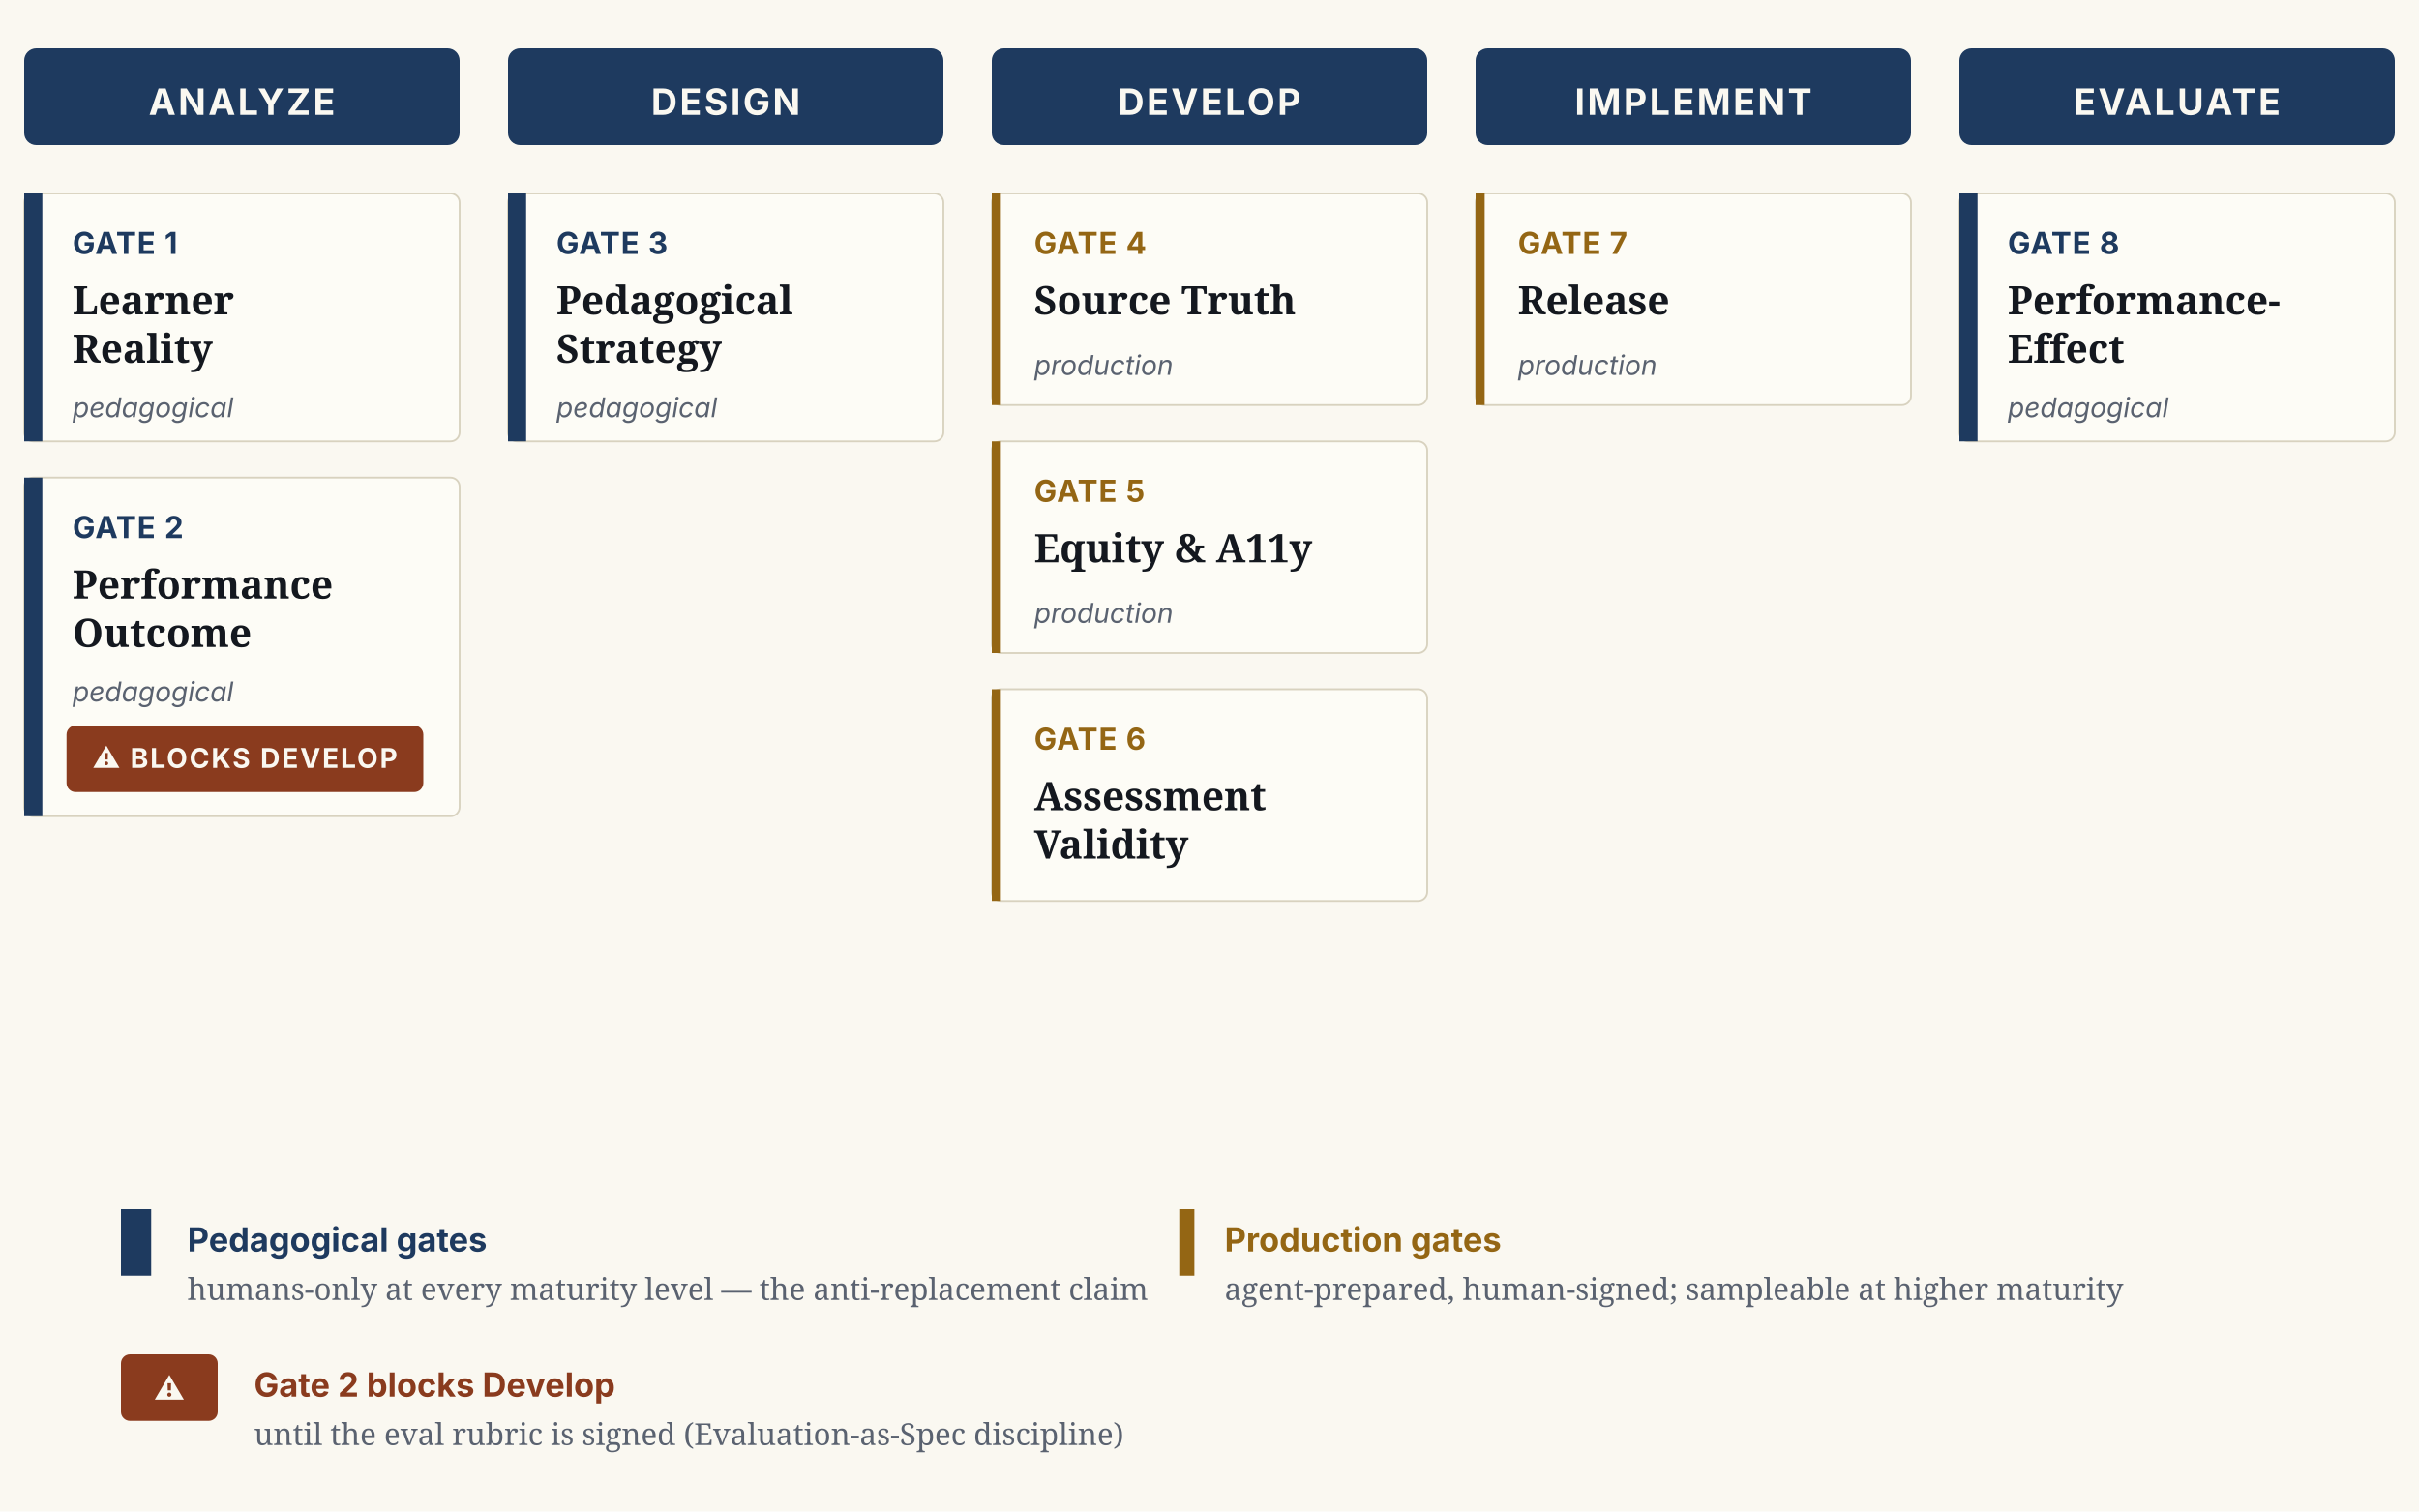
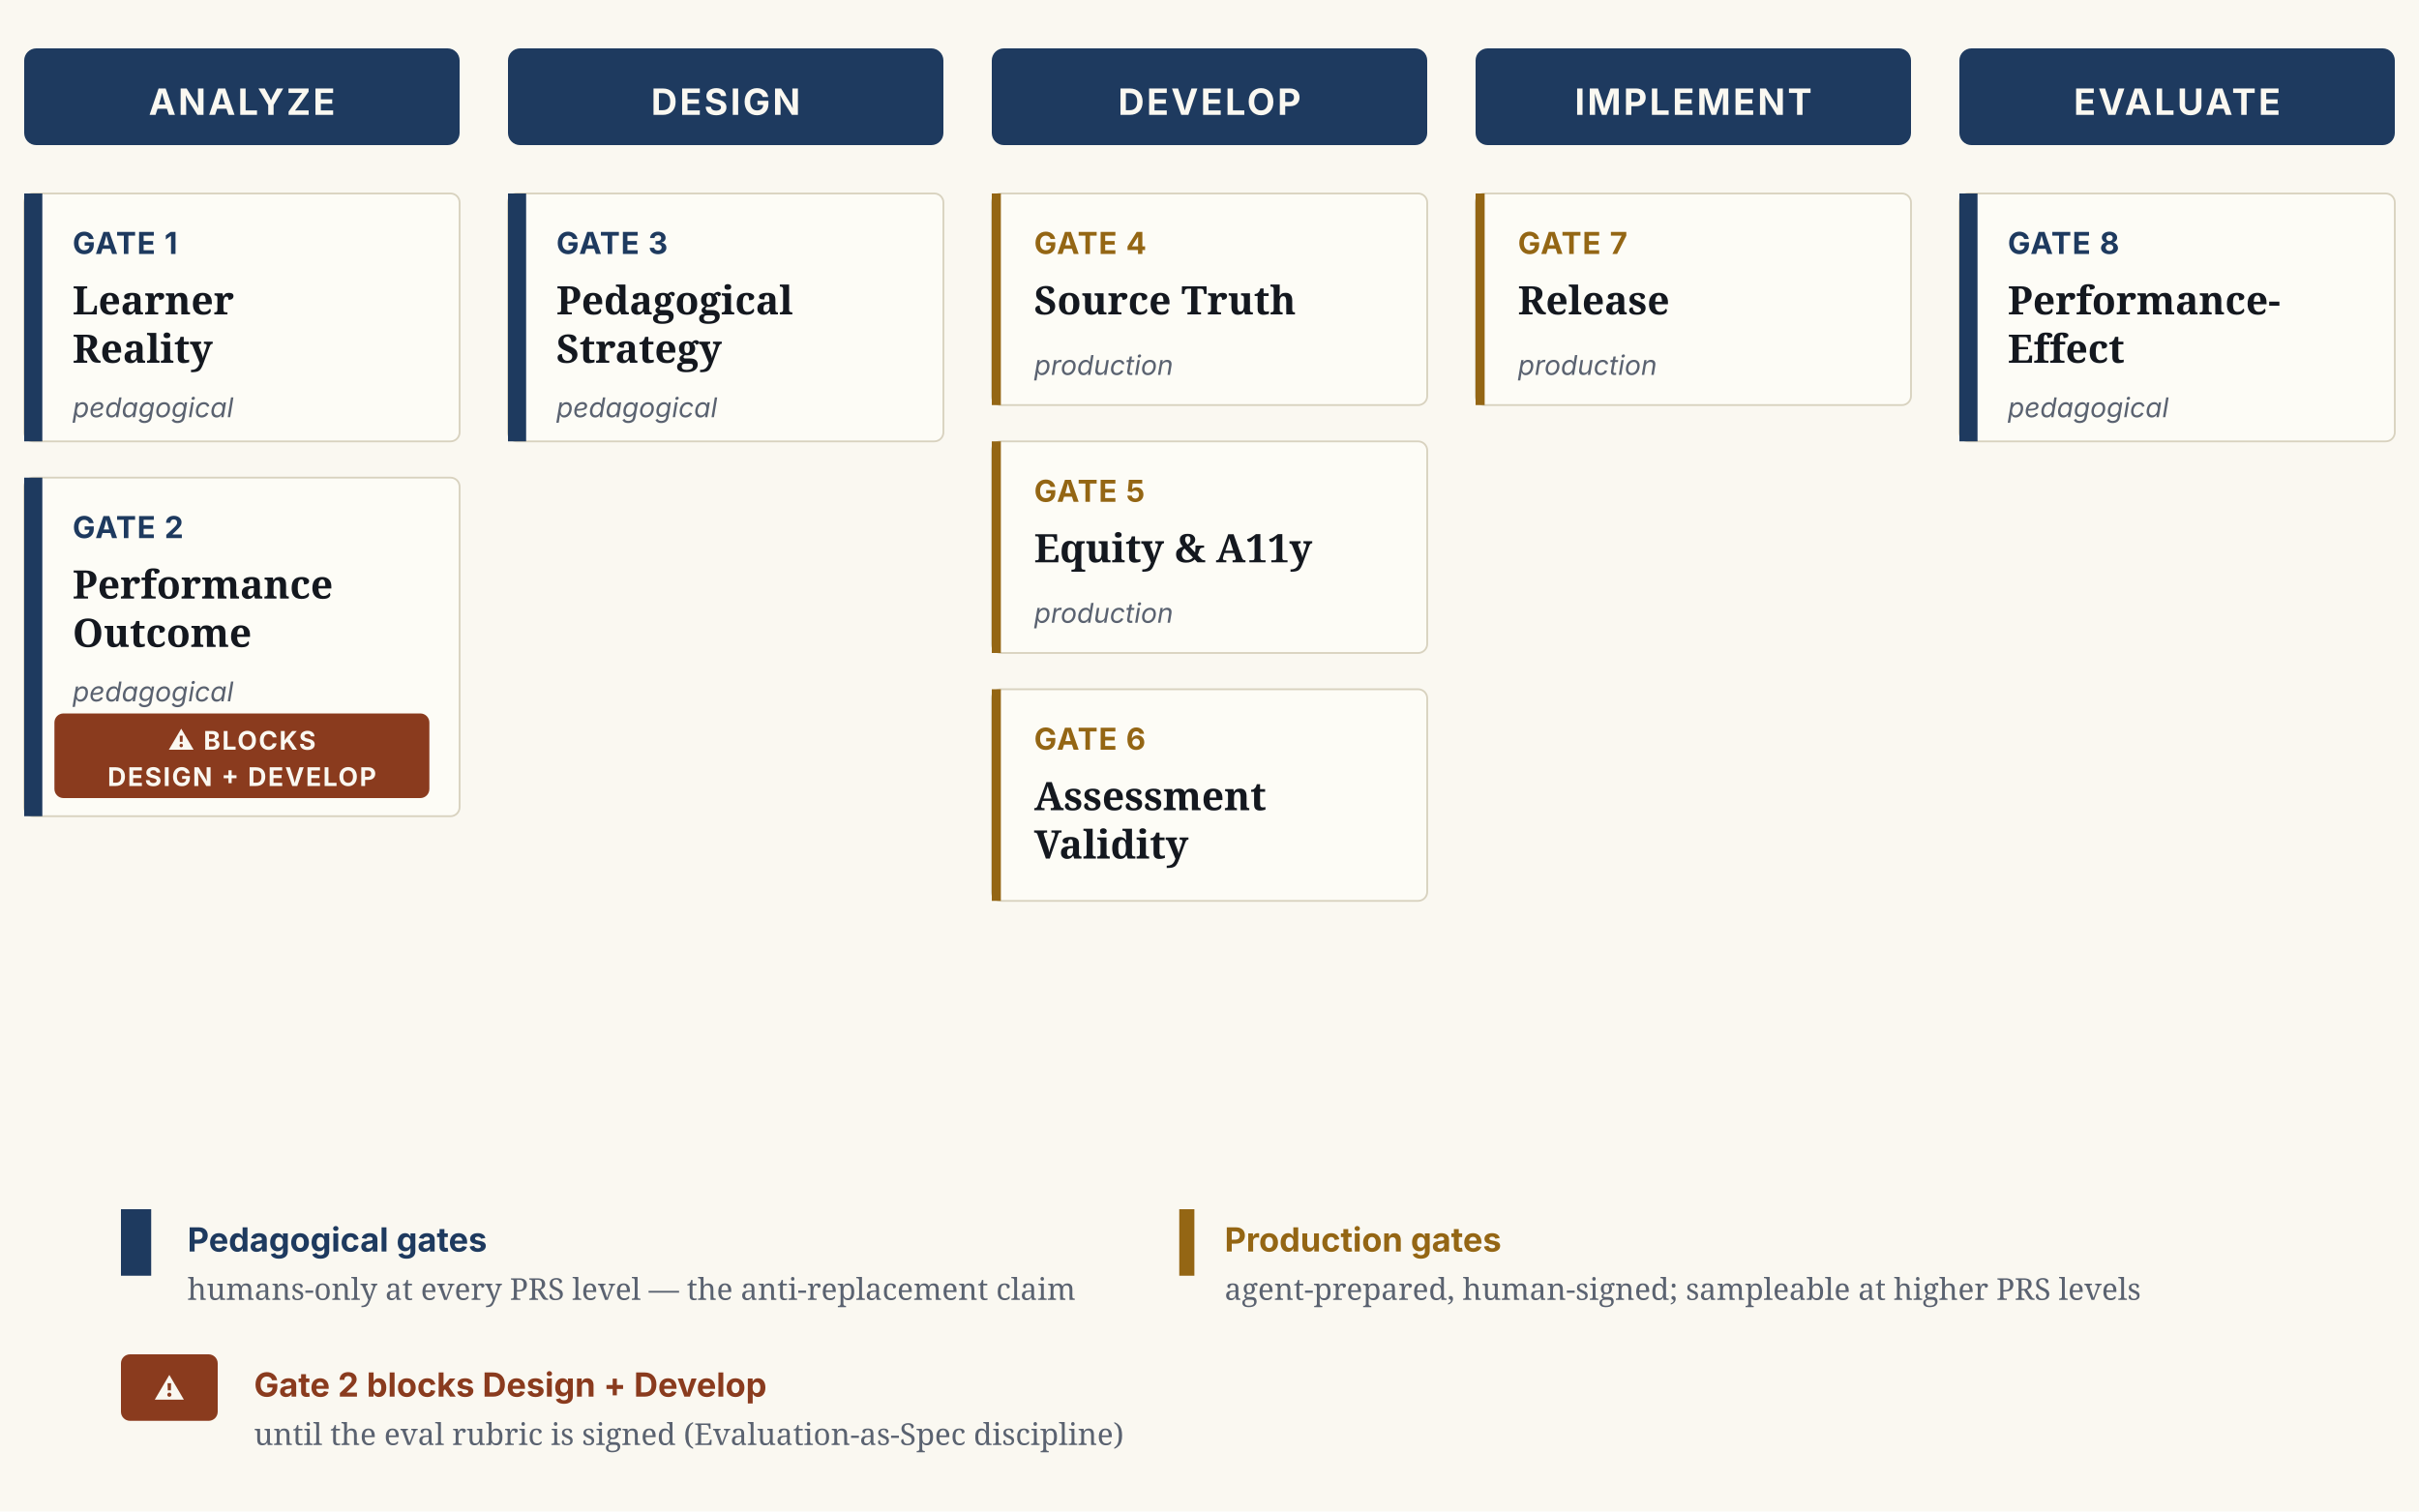
<svg xmlns="http://www.w3.org/2000/svg" viewBox="0 0 800 500" preserveAspectRatio="xMidYMid meet" role="img" aria-labelledby="grid-title grid-desc" font-family="Charter, Georgia, 'Times New Roman', serif">
  <rect width="800" height="500" fill="#faf8f1" />
  <g transform="translate(8, 16)">
    <rect width="144" height="32" rx="4" fill="#1e3a5f" />
    <text x="72" y="22" font-family="-apple-system, Inter, sans-serif" font-size="12" font-weight="700" fill="#faf8f1" text-anchor="middle" letter-spacing="0.8">ANALYZE</text>
    <g transform="translate(0, 48)">
      <rect width="144" height="82" rx="3" fill="#fdfcf6" stroke="#d8d2bf" stroke-width="0.6" />
      <rect width="6" height="82" fill="#1e3a5f" />
      <text x="16" y="20" font-family="-apple-system, Inter, sans-serif" font-size="10" font-weight="700" fill="#1e3a5f" letter-spacing="0.3">GATE 1</text>
      <text x="16" y="40" font-family="Charter, Georgia, serif" font-size="13" font-weight="600" fill="#14181f">Learner</text>
      <text x="16" y="56" font-family="Charter, Georgia, serif" font-size="13" font-weight="600" fill="#14181f">Reality</text>
      <text x="16" y="74" font-family="-apple-system, Inter, sans-serif" font-size="9" font-style="italic" fill="#5a6270">pedagogical</text>
    </g>
    <g transform="translate(0, 142)">
      <rect width="144" height="112" rx="3" fill="#fdfcf6" stroke="#d8d2bf" stroke-width="0.6" />
      <rect width="6" height="112" fill="#1e3a5f" />
      <text x="16" y="20" font-family="-apple-system, Inter, sans-serif" font-size="10" font-weight="700" fill="#1e3a5f" letter-spacing="0.3">GATE 2</text>
      <text x="16" y="40" font-family="Charter, Georgia, serif" font-size="13" font-weight="600" fill="#14181f">Performance</text>
      <text x="16" y="56" font-family="Charter, Georgia, serif" font-size="13" font-weight="600" fill="#14181f">Outcome</text>
      <text x="16" y="74" font-family="-apple-system, Inter, sans-serif" font-size="9" font-style="italic" fill="#5a6270">pedagogical</text>
-       <rect x="14" y="82" width="118" height="22" rx="3" fill="#8a3b1e" />
-       <text x="73" y="96" font-family="-apple-system, Inter, sans-serif" font-size="9" font-weight="700" fill="#faf8f1" text-anchor="middle" letter-spacing="0.6">⚠ BLOCKS DEVELOP</text>
+       <rect x="10" y="78" width="124" height="28" rx="3" fill="#8a3b1e" />
+       <text x="72" y="90" font-family="-apple-system, Inter, sans-serif" font-size="8.5" font-weight="700" fill="#faf8f1" text-anchor="middle" letter-spacing="0.5">⚠ BLOCKS</text>
+       <text x="72" y="102" font-family="-apple-system, Inter, sans-serif" font-size="8.5" font-weight="700" fill="#faf8f1" text-anchor="middle" letter-spacing="0.5">DESIGN + DEVELOP</text>
    </g>
  </g>
  <g transform="translate(168, 16)">
    <rect width="144" height="32" rx="4" fill="#1e3a5f" />
    <text x="72" y="22" font-family="-apple-system, Inter, sans-serif" font-size="12" font-weight="700" fill="#faf8f1" text-anchor="middle" letter-spacing="0.8">DESIGN</text>
    <g transform="translate(0, 48)">
      <rect width="144" height="82" rx="3" fill="#fdfcf6" stroke="#d8d2bf" stroke-width="0.6" />
      <rect width="6" height="82" fill="#1e3a5f" />
      <text x="16" y="20" font-family="-apple-system, Inter, sans-serif" font-size="10" font-weight="700" fill="#1e3a5f" letter-spacing="0.3">GATE 3</text>
      <text x="16" y="40" font-family="Charter, Georgia, serif" font-size="13" font-weight="600" fill="#14181f">Pedagogical</text>
      <text x="16" y="56" font-family="Charter, Georgia, serif" font-size="13" font-weight="600" fill="#14181f">Strategy</text>
      <text x="16" y="74" font-family="-apple-system, Inter, sans-serif" font-size="9" font-style="italic" fill="#5a6270">pedagogical</text>
    </g>
  </g>
  <g transform="translate(328, 16)">
    <rect width="144" height="32" rx="4" fill="#1e3a5f" />
    <text x="72" y="22" font-family="-apple-system, Inter, sans-serif" font-size="12" font-weight="700" fill="#faf8f1" text-anchor="middle" letter-spacing="0.8">DEVELOP</text>
    <g transform="translate(0, 48)">
      <rect width="144" height="70" rx="3" fill="#fdfcf6" stroke="#d8d2bf" stroke-width="0.6" />
      <rect width="3" height="70" fill="#946614" />
      <text x="14" y="20" font-family="-apple-system, Inter, sans-serif" font-size="10" font-weight="700" fill="#946614" letter-spacing="0.3">GATE 4</text>
      <text x="14" y="40" font-family="Charter, Georgia, serif" font-size="13" font-weight="600" fill="#14181f">Source Truth</text>
      <text x="14" y="60" font-family="-apple-system, Inter, sans-serif" font-size="9" font-style="italic" fill="#5a6270">production</text>
    </g>
    <g transform="translate(0, 130)">
      <rect width="144" height="70" rx="3" fill="#fdfcf6" stroke="#d8d2bf" stroke-width="0.6" />
      <rect width="3" height="70" fill="#946614" />
      <text x="14" y="20" font-family="-apple-system, Inter, sans-serif" font-size="10" font-weight="700" fill="#946614" letter-spacing="0.3">GATE 5</text>
      <text x="14" y="40" font-family="Charter, Georgia, serif" font-size="13" font-weight="600" fill="#14181f">Equity &amp; A11y</text>
      <text x="14" y="60" font-family="-apple-system, Inter, sans-serif" font-size="9" font-style="italic" fill="#5a6270">production</text>
    </g>
    <g transform="translate(0, 212)">
      <rect width="144" height="70" rx="3" fill="#fdfcf6" stroke="#d8d2bf" stroke-width="0.6" />
      <rect width="3" height="70" fill="#946614" />
      <text x="14" y="20" font-family="-apple-system, Inter, sans-serif" font-size="10" font-weight="700" fill="#946614" letter-spacing="0.3">GATE 6</text>
      <text x="14" y="40" font-family="Charter, Georgia, serif" font-size="13" font-weight="600" fill="#14181f">Assessment</text>
      <text x="14" y="56" font-family="Charter, Georgia, serif" font-size="13" font-weight="600" fill="#14181f">Validity</text>
    </g>
  </g>
  <g transform="translate(488, 16)">
    <rect width="144" height="32" rx="4" fill="#1e3a5f" />
    <text x="72" y="22" font-family="-apple-system, Inter, sans-serif" font-size="12" font-weight="700" fill="#faf8f1" text-anchor="middle" letter-spacing="0.8">IMPLEMENT</text>
    <g transform="translate(0, 48)">
      <rect width="144" height="70" rx="3" fill="#fdfcf6" stroke="#d8d2bf" stroke-width="0.6" />
      <rect width="3" height="70" fill="#946614" />
      <text x="14" y="20" font-family="-apple-system, Inter, sans-serif" font-size="10" font-weight="700" fill="#946614" letter-spacing="0.3">GATE 7</text>
      <text x="14" y="40" font-family="Charter, Georgia, serif" font-size="13" font-weight="600" fill="#14181f">Release</text>
      <text x="14" y="60" font-family="-apple-system, Inter, sans-serif" font-size="9" font-style="italic" fill="#5a6270">production</text>
    </g>
  </g>
  <g transform="translate(648, 16)">
    <rect width="144" height="32" rx="4" fill="#1e3a5f" />
    <text x="72" y="22" font-family="-apple-system, Inter, sans-serif" font-size="12" font-weight="700" fill="#faf8f1" text-anchor="middle" letter-spacing="0.8">EVALUATE</text>
    <g transform="translate(0, 48)">
      <rect width="144" height="82" rx="3" fill="#fdfcf6" stroke="#d8d2bf" stroke-width="0.6" />
      <rect width="6" height="82" fill="#1e3a5f" />
      <text x="16" y="20" font-family="-apple-system, Inter, sans-serif" font-size="10" font-weight="700" fill="#1e3a5f" letter-spacing="0.3">GATE 8</text>
      <text x="16" y="40" font-family="Charter, Georgia, serif" font-size="13" font-weight="600" fill="#14181f">Performance-</text>
      <text x="16" y="56" font-family="Charter, Georgia, serif" font-size="13" font-weight="600" fill="#14181f">Effect</text>
      <text x="16" y="74" font-family="-apple-system, Inter, sans-serif" font-size="9" font-style="italic" fill="#5a6270">pedagogical</text>
    </g>
  </g>
  <g transform="translate(40, 400)">
    <rect width="10" height="22" fill="#1e3a5f" />
    <text x="22" y="14" font-family="-apple-system, Inter, sans-serif" font-size="11" font-weight="700" fill="#1e3a5f">Pedagogical gates</text>
-     <text x="22" y="30" font-family="Charter, Georgia, serif" font-size="10" fill="#5a6270">humans-only at every maturity level — the anti-replacement claim</text>
+     <text x="22" y="30" font-family="Charter, Georgia, serif" font-size="10" fill="#5a6270">humans-only at every PRS level — the anti-replacement claim</text>
    <rect x="350" width="5" height="22" fill="#946614" />
    <text x="365" y="14" font-family="-apple-system, Inter, sans-serif" font-size="11" font-weight="700" fill="#946614">Production gates</text>
-     <text x="365" y="30" font-family="Charter, Georgia, serif" font-size="10" fill="#5a6270">agent-prepared, human-signed; sampleable at higher maturity</text>
+     <text x="365" y="30" font-family="Charter, Georgia, serif" font-size="10" fill="#5a6270">agent-prepared, human-signed; sampleable at higher PRS levels</text>
  </g>
  <g transform="translate(40, 448)">
    <rect width="32" height="22" rx="3" fill="#8a3b1e" />
    <text x="16" y="15" font-family="-apple-system, Inter, sans-serif" font-size="10" font-weight="700" fill="#faf8f1" text-anchor="middle">⚠</text>
-     <text x="44" y="14" font-family="-apple-system, Inter, sans-serif" font-size="11" font-weight="700" fill="#8a3b1e">Gate 2 blocks Develop</text>
+     <text x="44" y="14" font-family="-apple-system, Inter, sans-serif" font-size="11" font-weight="700" fill="#8a3b1e">Gate 2 blocks Design + Develop</text>
    <text x="44" y="30" font-family="Charter, Georgia, serif" font-size="10" fill="#5a6270">until the eval rubric is signed (Evaluation-as-Spec discipline)</text>
  </g>
</svg>
